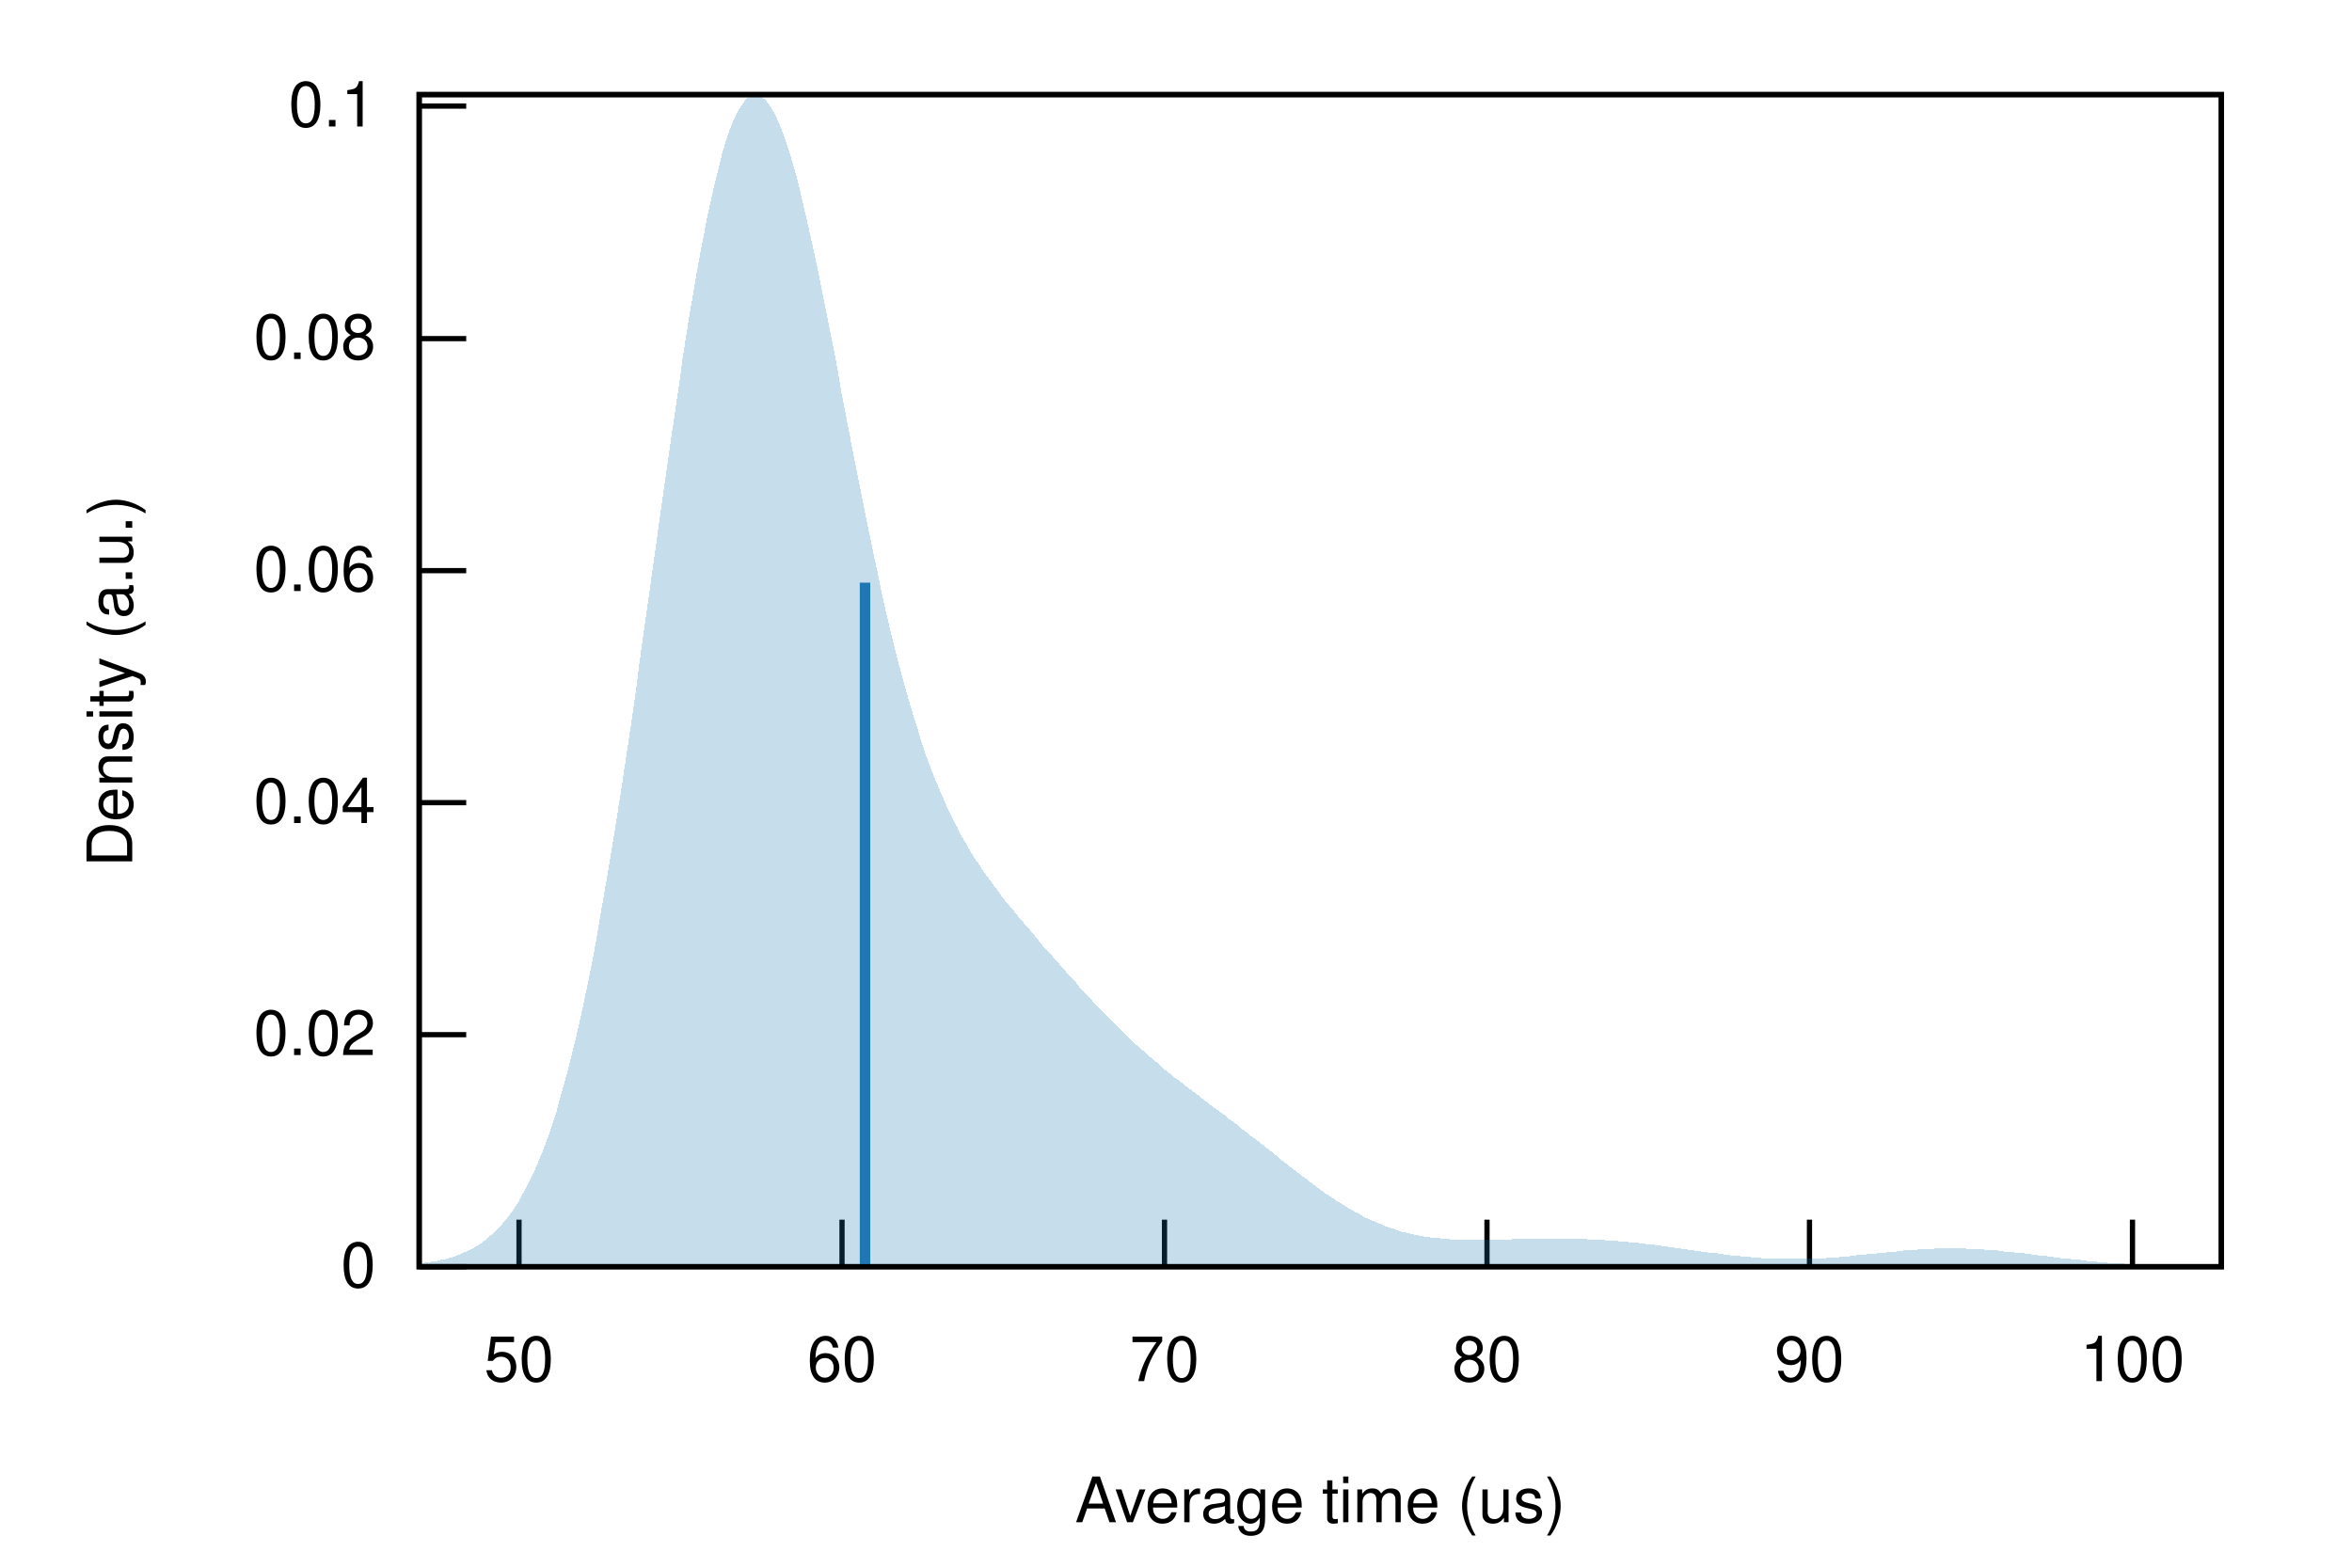
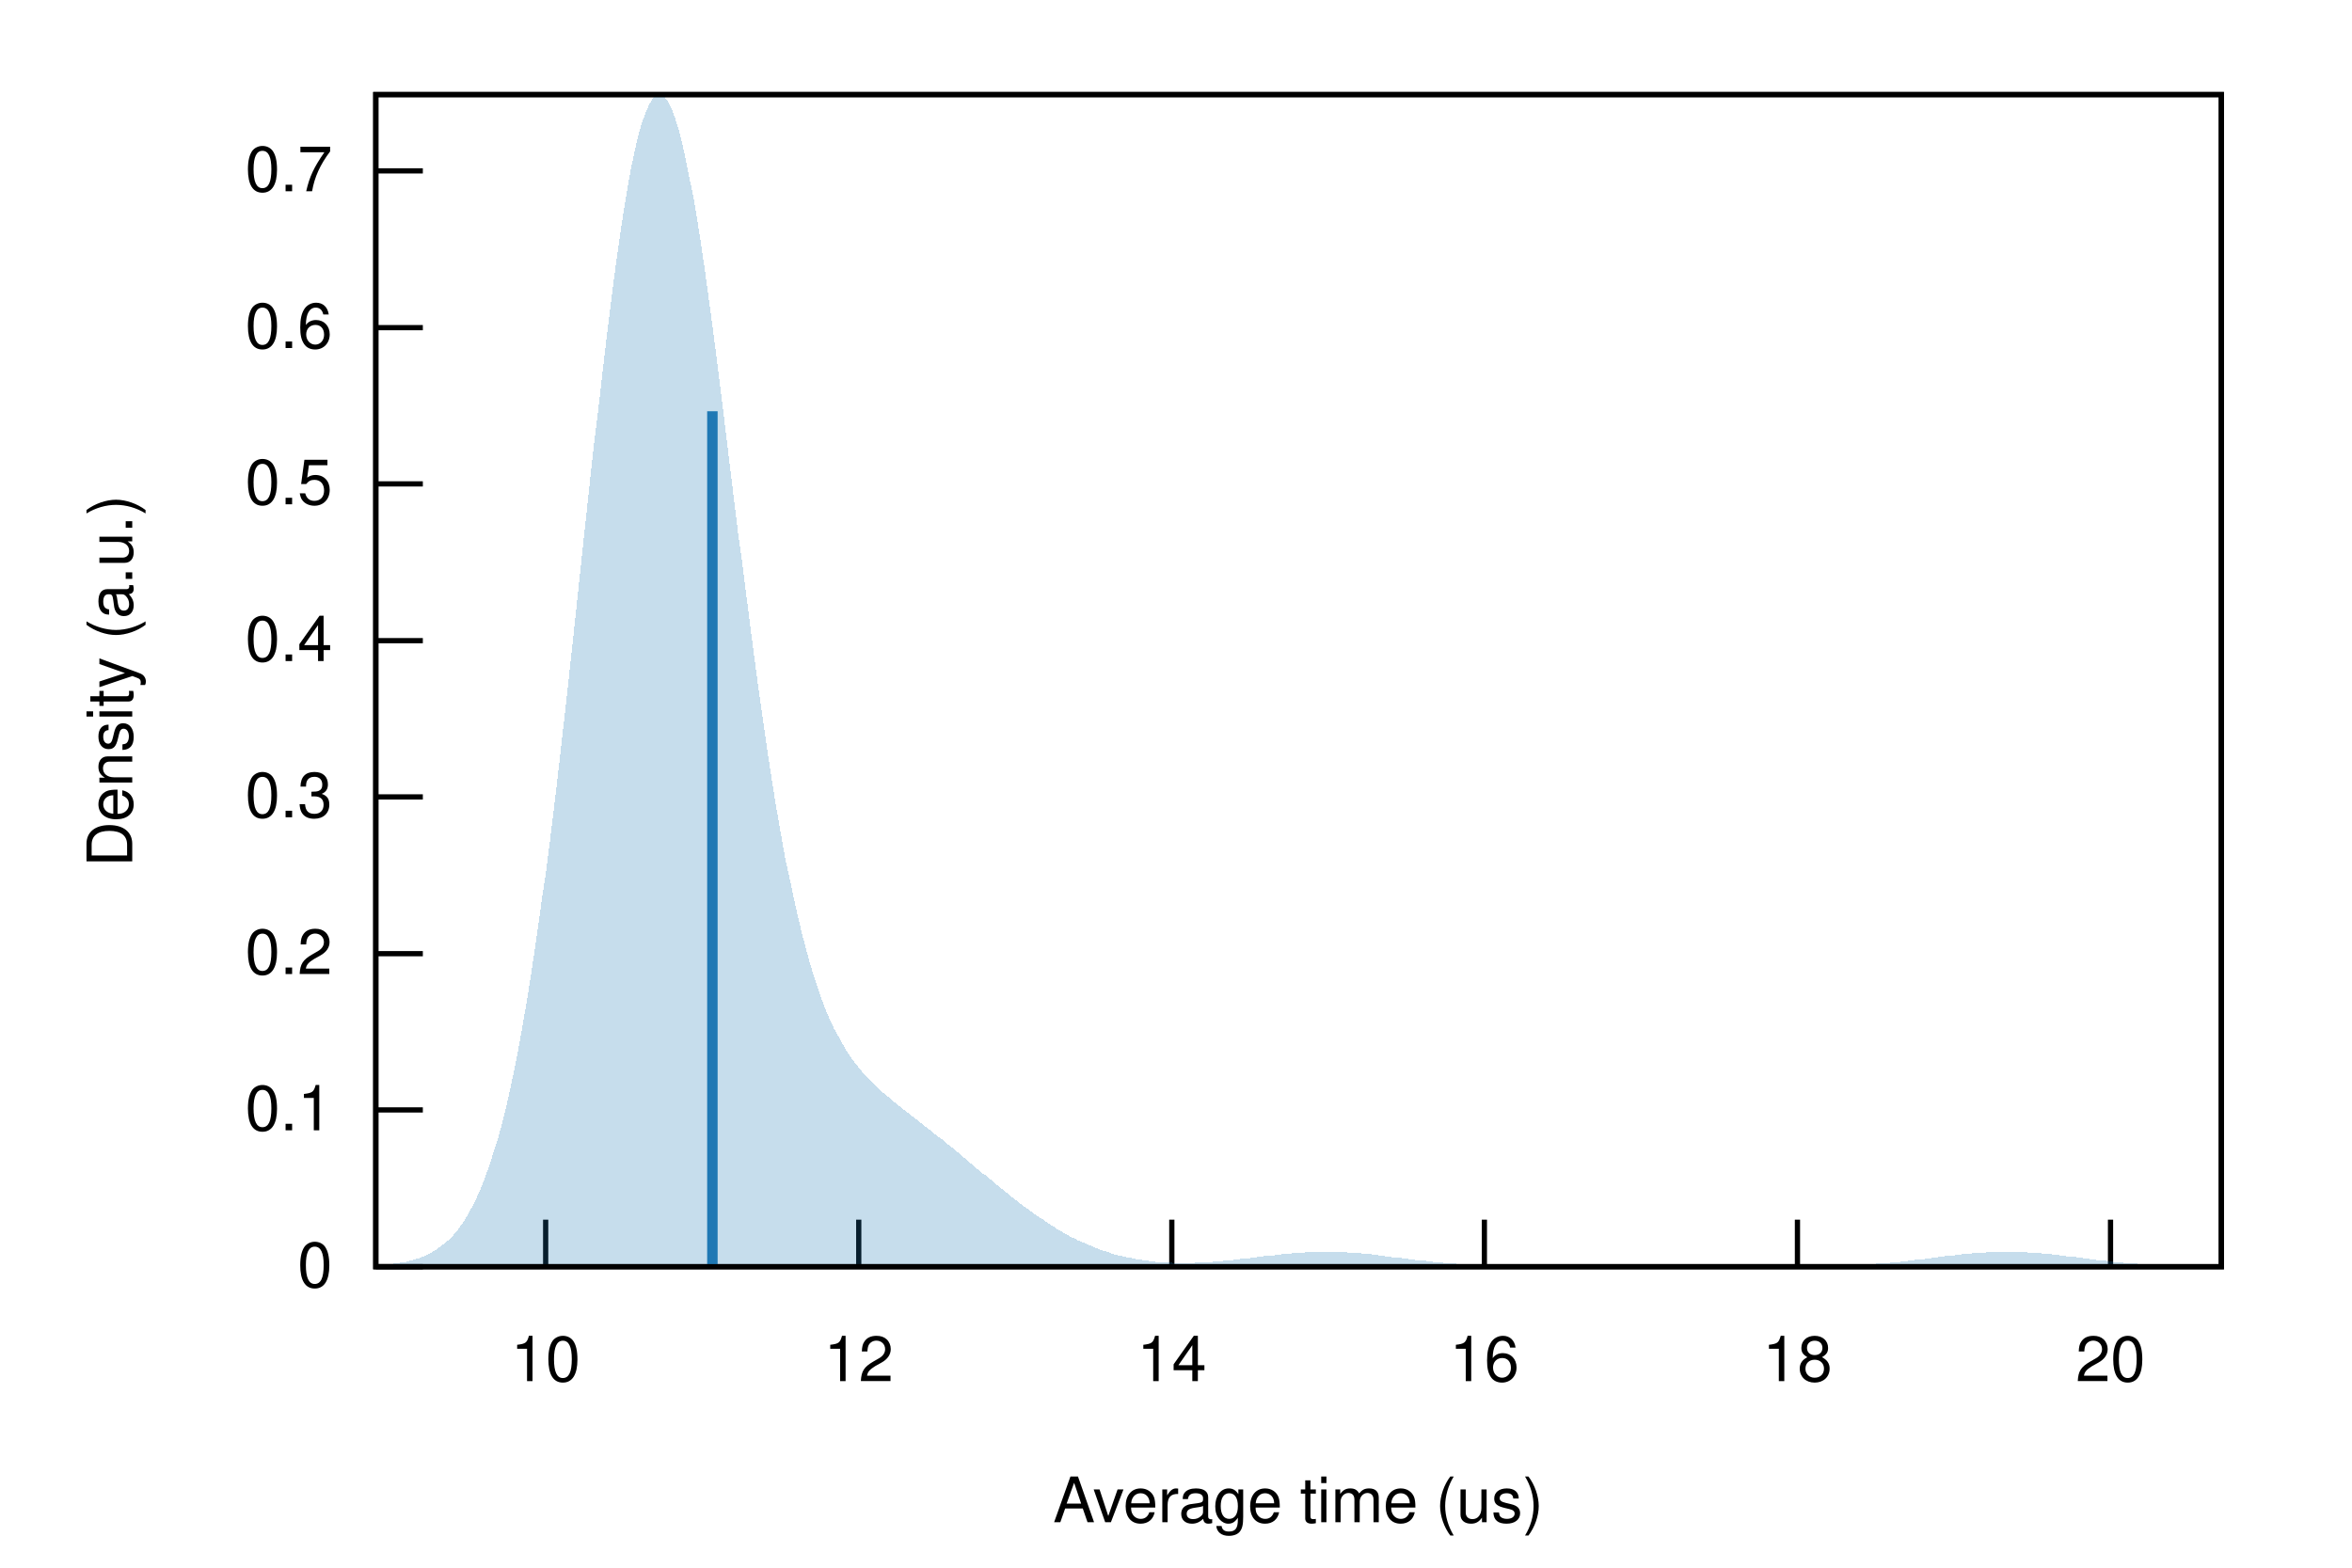
<svg xmlns="http://www.w3.org/2000/svg" xmlns:xlink="http://www.w3.org/1999/xlink" viewBox="0 0 450 300">
  <g id="gnuplot_canvas">
    <rect x="0" y="0" width="450" height="300" fill="none" />
    <defs>
      <circle id="gpDot" r="0.5" stroke-width="0.5" stroke="currentColor" />
      <path id="gpPt0" stroke-width="0.222" stroke="currentColor" d="M-1,0 h2 M0,-1 v2" />
      <path id="gpPt1" stroke-width="0.222" stroke="currentColor" d="M-1,-1 L1,1 M1,-1 L-1,1" />
      <path id="gpPt2" stroke-width="0.222" stroke="currentColor" d="M-1,0 L1,0 M0,-1 L0,1 M-1,-1 L1,1 M-1,1 L1,-1" />
      <rect id="gpPt3" stroke-width="0.222" stroke="currentColor" x="-1" y="-1" width="2" height="2" />
      <rect id="gpPt4" stroke-width="0.222" stroke="currentColor" fill="currentColor" x="-1" y="-1" width="2" height="2" />
      <circle id="gpPt5" stroke-width="0.222" stroke="currentColor" cx="0" cy="0" r="1" />
      <use xlink:href="#gpPt5" id="gpPt6" fill="currentColor" stroke="none" />
      <path id="gpPt7" stroke-width="0.222" stroke="currentColor" d="M0,-1.33 L-1.33,0.67 L1.33,0.67 z" />
      <use xlink:href="#gpPt7" id="gpPt8" fill="currentColor" stroke="none" />
      <use xlink:href="#gpPt7" id="gpPt9" stroke="currentColor" transform="rotate(180)" />
      <use xlink:href="#gpPt9" id="gpPt10" fill="currentColor" stroke="none" />
      <use xlink:href="#gpPt3" id="gpPt11" stroke="currentColor" transform="rotate(45)" />
      <use xlink:href="#gpPt11" id="gpPt12" fill="currentColor" stroke="none" />
      <path id="gpPt13" stroke-width="0.222" stroke="currentColor" d="M0,1.330 L1.265,0.411 L0.782,-1.067 L-0.782,-1.076 L-1.265,0.411 z" />
      <use xlink:href="#gpPt13" id="gpPt14" fill="currentColor" stroke="none" />
      <filter id="textbox" filterUnits="objectBoundingBox" x="0" y="0" height="1" width="1">
        <feFlood flood-color="white" flood-opacity="1" result="bgnd" />
        <feComposite in="SourceGraphic" in2="bgnd" operator="atop" />
      </filter>
      <filter id="greybox" filterUnits="objectBoundingBox" x="0" y="0" height="1" width="1">
        <feFlood flood-color="lightgrey" flood-opacity="1" result="grey" />
        <feComposite in="SourceGraphic" in2="grey" operator="atop" />
      </filter>
    </defs>
    <g fill="none" color="white" stroke="currentColor" stroke-width="1.00" stroke-linecap="butt" stroke-linejoin="miter">
</g>
    <g fill="none" color="black" stroke="currentColor" stroke-width="1.00" stroke-linecap="butt" stroke-linejoin="miter">
-       <path stroke="black" d="M80.2,242.4 L89.2,242.4  " />
-       <g transform="translate(71.9,246.3)" stroke="none" fill="black" font-family="Helvetica" font-size="12.00" text-anchor="end">
+       <path stroke="black" d="M71.9,242.4 L80.9,242.4  " />
+       <g transform="translate(63.6,246.3)" stroke="none" fill="black" font-family="Helvetica" font-size="12.00" text-anchor="end">
        <text>
          <tspan font-family="Helvetica"> 0</tspan>
        </text>
      </g>
    </g>
    <g fill="none" color="black" stroke="currentColor" stroke-width="1.00" stroke-linecap="butt" stroke-linejoin="miter">
-       <path stroke="black" d="M80.2,198.0 L89.2,198.0  " />
-       <g transform="translate(71.9,201.9)" stroke="none" fill="black" font-family="Helvetica" font-size="12.00" text-anchor="end">
-         <text>
-           <tspan font-family="Helvetica"> 0.02</tspan>
-         </text>
-       </g>
-     </g>
-     <g fill="none" color="black" stroke="currentColor" stroke-width="1.00" stroke-linecap="butt" stroke-linejoin="miter">
-       <path stroke="black" d="M80.2,153.6 L89.2,153.6  " />
-       <g transform="translate(71.9,157.5)" stroke="none" fill="black" font-family="Helvetica" font-size="12.00" text-anchor="end">
-         <text>
-           <tspan font-family="Helvetica"> 0.04</tspan>
-         </text>
-       </g>
-     </g>
-     <g fill="none" color="black" stroke="currentColor" stroke-width="1.00" stroke-linecap="butt" stroke-linejoin="miter">
-       <path stroke="black" d="M80.2,109.2 L89.2,109.2  " />
-       <g transform="translate(71.9,113.1)" stroke="none" fill="black" font-family="Helvetica" font-size="12.00" text-anchor="end">
-         <text>
-           <tspan font-family="Helvetica"> 0.06</tspan>
-         </text>
-       </g>
-     </g>
-     <g fill="none" color="black" stroke="currentColor" stroke-width="1.00" stroke-linecap="butt" stroke-linejoin="miter">
-       <path stroke="black" d="M80.2,64.8 L89.2,64.8  " />
-       <g transform="translate(71.9,68.7)" stroke="none" fill="black" font-family="Helvetica" font-size="12.00" text-anchor="end">
-         <text>
-           <tspan font-family="Helvetica"> 0.08</tspan>
-         </text>
-       </g>
-     </g>
-     <g fill="none" color="black" stroke="currentColor" stroke-width="1.00" stroke-linecap="butt" stroke-linejoin="miter">
-       <path stroke="black" d="M80.2,20.3 L89.2,20.3  " />
-       <g transform="translate(71.9,24.2)" stroke="none" fill="black" font-family="Helvetica" font-size="12.00" text-anchor="end">
+       <path stroke="black" d="M71.9,212.4 L80.9,212.4  " />
+       <g transform="translate(63.6,216.3)" stroke="none" fill="black" font-family="Helvetica" font-size="12.00" text-anchor="end">
        <text>
          <tspan font-family="Helvetica"> 0.1</tspan>
        </text>
      </g>
    </g>
    <g fill="none" color="black" stroke="currentColor" stroke-width="1.00" stroke-linecap="butt" stroke-linejoin="miter">
-       <path stroke="black" d="M99.3,242.4 L99.3,233.4  " />
-       <g transform="translate(99.3,264.3)" stroke="none" fill="black" font-family="Helvetica" font-size="12.00" text-anchor="middle">
+       <path stroke="black" d="M71.9,182.5 L80.9,182.5  " />
+       <g transform="translate(63.6,186.4)" stroke="none" fill="black" font-family="Helvetica" font-size="12.00" text-anchor="end">
        <text>
-           <tspan font-family="Helvetica"> 50</tspan>
+           <tspan font-family="Helvetica"> 0.2</tspan>
        </text>
      </g>
    </g>
    <g fill="none" color="black" stroke="currentColor" stroke-width="1.00" stroke-linecap="butt" stroke-linejoin="miter">
-       <path stroke="black" d="M161.1,242.4 L161.1,233.4  " />
-       <g transform="translate(161.1,264.3)" stroke="none" fill="black" font-family="Helvetica" font-size="12.00" text-anchor="middle">
+       <path stroke="black" d="M71.9,152.5 L80.9,152.5  " />
+       <g transform="translate(63.6,156.4)" stroke="none" fill="black" font-family="Helvetica" font-size="12.00" text-anchor="end">
        <text>
-           <tspan font-family="Helvetica"> 60</tspan>
+           <tspan font-family="Helvetica"> 0.3</tspan>
        </text>
      </g>
    </g>
    <g fill="none" color="black" stroke="currentColor" stroke-width="1.00" stroke-linecap="butt" stroke-linejoin="miter">
-       <path stroke="black" d="M222.8,242.4 L222.8,233.4  " />
-       <g transform="translate(222.8,264.3)" stroke="none" fill="black" font-family="Helvetica" font-size="12.00" text-anchor="middle">
+       <path stroke="black" d="M71.9,122.6 L80.9,122.6  " />
+       <g transform="translate(63.6,126.5)" stroke="none" fill="black" font-family="Helvetica" font-size="12.00" text-anchor="end">
        <text>
-           <tspan font-family="Helvetica"> 70</tspan>
+           <tspan font-family="Helvetica"> 0.4</tspan>
        </text>
      </g>
    </g>
    <g fill="none" color="black" stroke="currentColor" stroke-width="1.00" stroke-linecap="butt" stroke-linejoin="miter">
-       <path stroke="black" d="M284.5,242.4 L284.5,233.4  " />
-       <g transform="translate(284.5,264.3)" stroke="none" fill="black" font-family="Helvetica" font-size="12.00" text-anchor="middle">
+       <path stroke="black" d="M71.9,92.6 L80.9,92.6  " />
+       <g transform="translate(63.6,96.5)" stroke="none" fill="black" font-family="Helvetica" font-size="12.00" text-anchor="end">
        <text>
-           <tspan font-family="Helvetica"> 80</tspan>
+           <tspan font-family="Helvetica"> 0.5</tspan>
        </text>
      </g>
    </g>
    <g fill="none" color="black" stroke="currentColor" stroke-width="1.00" stroke-linecap="butt" stroke-linejoin="miter">
-       <path stroke="black" d="M346.2,242.4 L346.2,233.4  " />
-       <g transform="translate(346.2,264.3)" stroke="none" fill="black" font-family="Helvetica" font-size="12.00" text-anchor="middle">
+       <path stroke="black" d="M71.9,62.7 L80.9,62.7  " />
+       <g transform="translate(63.6,66.6)" stroke="none" fill="black" font-family="Helvetica" font-size="12.00" text-anchor="end">
        <text>
-           <tspan font-family="Helvetica"> 90</tspan>
+           <tspan font-family="Helvetica"> 0.6</tspan>
        </text>
      </g>
    </g>
    <g fill="none" color="black" stroke="currentColor" stroke-width="1.00" stroke-linecap="butt" stroke-linejoin="miter">
-       <path stroke="black" d="M408.0,242.4 L408.0,233.4  " />
-       <g transform="translate(408.0,264.3)" stroke="none" fill="black" font-family="Helvetica" font-size="12.00" text-anchor="middle">
+       <path stroke="black" d="M71.9,32.7 L80.9,32.7  " />
+       <g transform="translate(63.6,36.6)" stroke="none" fill="black" font-family="Helvetica" font-size="12.00" text-anchor="end">
        <text>
-           <tspan font-family="Helvetica"> 100</tspan>
+           <tspan font-family="Helvetica"> 0.7</tspan>
+         </text>
+       </g>
+     </g>
+     <g fill="none" color="black" stroke="currentColor" stroke-width="1.00" stroke-linecap="butt" stroke-linejoin="miter">
+       <path stroke="black" d="M104.4,242.4 L104.4,233.4  " />
+       <g transform="translate(104.4,264.3)" stroke="none" fill="black" font-family="Helvetica" font-size="12.00" text-anchor="middle">
+         <text>
+           <tspan font-family="Helvetica"> 10</tspan>
+         </text>
+       </g>
+     </g>
+     <g fill="none" color="black" stroke="currentColor" stroke-width="1.00" stroke-linecap="butt" stroke-linejoin="miter">
+       <path stroke="black" d="M164.3,242.4 L164.3,233.4  " />
+       <g transform="translate(164.3,264.3)" stroke="none" fill="black" font-family="Helvetica" font-size="12.00" text-anchor="middle">
+         <text>
+           <tspan font-family="Helvetica"> 12</tspan>
+         </text>
+       </g>
+     </g>
+     <g fill="none" color="black" stroke="currentColor" stroke-width="1.00" stroke-linecap="butt" stroke-linejoin="miter">
+       <path stroke="black" d="M224.2,242.4 L224.2,233.4  " />
+       <g transform="translate(224.2,264.3)" stroke="none" fill="black" font-family="Helvetica" font-size="12.00" text-anchor="middle">
+         <text>
+           <tspan font-family="Helvetica"> 14</tspan>
+         </text>
+       </g>
+     </g>
+     <g fill="none" color="black" stroke="currentColor" stroke-width="1.00" stroke-linecap="butt" stroke-linejoin="miter">
+       <path stroke="black" d="M284.0,242.4 L284.0,233.4  " />
+       <g transform="translate(284.0,264.3)" stroke="none" fill="black" font-family="Helvetica" font-size="12.00" text-anchor="middle">
+         <text>
+           <tspan font-family="Helvetica"> 16</tspan>
+         </text>
+       </g>
+     </g>
+     <g fill="none" color="black" stroke="currentColor" stroke-width="1.00" stroke-linecap="butt" stroke-linejoin="miter">
+       <path stroke="black" d="M343.9,242.4 L343.9,233.4  " />
+       <g transform="translate(343.9,264.3)" stroke="none" fill="black" font-family="Helvetica" font-size="12.00" text-anchor="middle">
+         <text>
+           <tspan font-family="Helvetica"> 18</tspan>
+         </text>
+       </g>
+     </g>
+     <g fill="none" color="black" stroke="currentColor" stroke-width="1.00" stroke-linecap="butt" stroke-linejoin="miter">
+       <path stroke="black" d="M403.8,242.4 L403.8,233.4  " />
+       <g transform="translate(403.8,264.3)" stroke="none" fill="black" font-family="Helvetica" font-size="12.00" text-anchor="middle">
+         <text>
+           <tspan font-family="Helvetica"> 20</tspan>
        </text>
      </g>
    </g>
    <g fill="none" color="black" stroke="currentColor" stroke-width="1.00" stroke-linecap="butt" stroke-linejoin="miter">
</g>
    <g fill="none" color="black" stroke="currentColor" stroke-width="1.00" stroke-linecap="butt" stroke-linejoin="miter">
-       <path stroke="black" d="M80.2,18.1 L80.2,242.4 L425.0,242.4 L425.0,18.1 L80.2,18.1 Z  " />
+       <path stroke="black" d="M71.9,18.1 L71.9,242.4 L425.0,242.4 L425.0,18.1 L71.9,18.1 Z  " />
    </g>
    <g fill="none" color="black" stroke="currentColor" stroke-width="1.00" stroke-linecap="butt" stroke-linejoin="miter">
      <g transform="translate(25.3,130.3) rotate(270)" stroke="none" fill="black" font-family="Helvetica" font-size="12.00" text-anchor="middle">
        <text>
          <tspan font-family="Helvetica">Density (a.u.)</tspan>
        </text>
      </g>
    </g>
    <g fill="none" color="black" stroke="currentColor" stroke-width="1.00" stroke-linecap="butt" stroke-linejoin="miter">
-       <g transform="translate(252.6,291.3)" stroke="none" fill="black" font-family="Helvetica" font-size="12.00" text-anchor="middle">
+       <g transform="translate(248.4,291.3)" stroke="none" fill="black" font-family="Helvetica" font-size="12.00" text-anchor="middle">
        <text>
          <tspan font-family="Helvetica">Average time (us)</tspan>
        </text>
      </g>
    </g>
    <g fill="none" color="black" stroke="currentColor" stroke-width="1.00" stroke-linecap="butt" stroke-linejoin="miter">
</g>
    <g id="gnuplot_plot_1">
      <g fill="none" color="black" stroke="currentColor" stroke-width="1.00" stroke-linecap="butt" stroke-linejoin="miter">
        <g stroke="none" shape-rendering="crispEdges">
-           <polygon fill="rgb( 31, 120, 180)" fill-opacity="0.25" points="80.2,241.8 80.9,241.7 81.6,241.6 82.3,241.5 83.0,241.4 83.7,241.3 84.3,241.1 85.0,241.0 85.7,240.8 86.4,240.6 87.1,240.4 87.8,240.1 88.5,239.8 89.2,239.5 89.9,239.2 90.6,238.8 91.3,238.4 91.9,238.0 92.6,237.5 93.3,236.9 94.0,236.3 94.7,235.7 95.4,235.0 96.1,234.2 96.8,233.4 97.5,232.5 98.2,231.5 98.9,230.5 99.5,229.4 100.2,228.1 100.9,226.8 101.6,225.4 102.3,223.9 103.0,222.3 103.7,220.6 104.4,218.8 105.1,216.9 105.8,214.8 106.5,212.6 107.1,210.3 107.8,207.9 108.5,205.3 109.2,202.6 109.9,199.8 110.6,196.8 111.3,193.7 112.0,190.4 112.7,187.0 113.4,183.5 114.1,179.8 114.7,176.1 115.4,172.1 116.1,168.1 116.8,163.9 117.5,159.7 118.2,155.3 118.9,150.8 119.6,146.2 120.3,141.5 121.0,136.8 121.7,131.9 122.3,127.1 123.0,122.1 123.7,117.2 124.4,112.2 125.1,107.2 125.8,102.2 126.5,97.2 127.2,92.3 127.9,87.4 128.6,82.6 129.3,77.8 130.0,73.1 130.6,68.6 131.3,64.1 132.0,59.8 132.7,55.7 133.4,51.6 134.1,47.8 134.8,44.2 135.5,40.7 136.2,37.5 136.9,34.5 137.6,31.7 138.2,29.2 138.9,26.9 139.6,24.9 140.3,23.1 141.0,21.6 141.7,20.4 142.4,19.4 143.1,18.7 143.8,18.3 144.5,18.1 145.2,18.2 145.8,18.6 146.5,19.2 147.2,20.1 147.9,21.2 148.6,22.6 149.3,24.2 150.0,26.0 150.7,28.1 151.4,30.3 152.1,32.7 152.8,35.3 153.4,38.0 154.1,40.9 154.8,44.0 155.5,47.1 156.2,50.4 156.9,53.7 157.6,57.2 158.3,60.7 159.0,64.2 159.7,67.8 160.4,71.5 161.0,75.1 161.7,78.7 162.4,82.4 163.1,86.0 163.8,89.6 164.5,93.1 165.2,96.6 165.9,100.1 166.6,103.4 167.3,106.8 168.0,110.0 168.6,113.1 169.3,116.2 170.0,119.2 170.7,122.1 171.4,124.9 172.1,127.6 172.8,130.2 173.5,132.7 174.2,135.1 174.9,137.4 175.6,139.6 176.2,141.7 176.9,143.8 177.6,145.7 178.3,147.6 179.0,149.3 179.7,151.0 180.4,152.6 181.1,154.2 181.8,155.7 182.5,157.1 183.2,158.4 183.8,159.7 184.5,160.9 185.2,162.1 185.9,163.3 186.6,164.4 187.3,165.4 188.0,166.5 188.7,167.5 189.4,168.4 190.1,169.4 190.8,170.3 191.4,171.2 192.1,172.1 192.8,172.9 193.5,173.8 194.2,174.6 194.9,175.5 195.6,176.3 196.3,177.1 197.0,177.9 197.7,178.7 198.4,179.6 199.0,180.4 199.7,181.2 200.4,182.0 201.1,182.7 201.8,183.5 202.5,184.3 203.2,185.1 203.9,185.9 204.6,186.7 205.3,187.4 206.0,188.2 206.6,189.0 207.3,189.7 208.0,190.5 208.7,191.2 209.4,192.0 210.1,192.7 210.8,193.4 211.5,194.2 212.2,194.9 212.9,195.6 213.6,196.3 214.3,196.9 214.9,197.6 215.6,198.3 216.3,198.9 217.0,199.6 217.7,200.2 218.4,200.8 219.1,201.4 219.8,202.1 220.5,202.6 221.2,203.2 221.9,203.8 222.5,204.4 223.2,205.0 223.9,205.5 224.6,206.1 225.3,206.6 226.0,207.1 226.7,207.7 227.4,208.2 228.1,208.7 228.8,209.3 229.5,209.8 230.1,210.3 230.8,210.8 231.5,211.4 232.2,211.9 232.9,212.4 233.6,212.9 234.3,213.4 235.0,214.0 235.7,214.5 236.4,215.0 237.1,215.6 237.7,216.1 238.4,216.6 239.1,217.2 239.8,217.7 240.5,218.2 241.2,218.8 241.9,219.3 242.6,219.9 243.3,220.4 244.0,221.0 244.7,221.5 245.3,222.1 246.0,222.6 246.7,223.2 247.4,223.7 248.1,224.2 248.8,224.8 249.5,225.3 250.2,225.8 250.9,226.4 251.6,226.9 252.3,227.4 252.9,227.9 253.6,228.4 254.3,228.8 255.0,229.3 255.7,229.8 256.4,230.2 257.1,230.6 257.8,231.1 258.5,231.5 259.2,231.9 259.9,232.2 260.5,232.6 261.2,233.0 261.9,233.3 262.6,233.6 263.3,233.9 264.0,234.2 264.7,234.5 265.4,234.8 266.1,235.0 266.8,235.2 267.5,235.5 268.1,235.7 268.8,235.8 269.5,236.0 270.2,236.2 270.9,236.3 271.6,236.5 272.3,236.6 273.0,236.7 273.7,236.8 274.4,236.9 275.1,236.9 275.7,237.0 276.4,237.1 277.1,237.1 277.8,237.2 278.5,237.2 279.2,237.2 279.9,237.2 280.6,237.2 281.3,237.3 282.0,237.3 282.7,237.3 283.3,237.3 284.0,237.2 284.7,237.2 285.4,237.2 286.1,237.2 286.8,237.2 287.5,237.2 288.2,237.2 288.9,237.2 289.6,237.1 290.3,237.1 290.9,237.1 291.6,237.1 292.3,237.1 293.0,237.1 293.7,237.1 294.4,237.0 295.1,237.0 295.8,237.0 296.5,237.0 297.2,237.0 297.9,237.0 298.6,237.0 299.2,237.0 299.9,237.0 300.6,237.1 301.3,237.1 302.0,237.1 302.7,237.1 303.4,237.1 304.1,237.2 304.8,237.2 305.5,237.2 306.2,237.3 306.8,237.3 307.5,237.4 308.2,237.4 308.9,237.5 309.6,237.5 310.3,237.6 311.0,237.6 311.7,237.7 312.4,237.8 313.1,237.8 313.8,237.9 314.4,238.0 315.1,238.1 315.8,238.1 316.5,238.2 317.2,238.3 317.9,238.4 318.6,238.5 319.3,238.6 320.0,238.7 320.7,238.8 321.4,238.9 322.0,239.0 322.7,239.1 323.4,239.2 324.1,239.3 324.8,239.4 325.5,239.5 326.2,239.6 326.9,239.7 327.6,239.8 328.3,239.8 329.0,239.9 329.6,240.0 330.3,240.1 331.0,240.2 331.7,240.3 332.4,240.3 333.1,240.4 333.8,240.5 334.5,240.5 335.2,240.6 335.9,240.7 336.6,240.7 337.2,240.8 337.9,240.8 338.6,240.8 339.3,240.9 340.0,240.9 340.7,240.9 341.4,240.9 342.1,240.9 342.8,240.9 343.5,240.9 344.2,240.9 344.8,240.9 345.5,240.9 346.2,240.9 346.9,240.9 347.6,240.8 348.3,240.8 349.0,240.8 349.7,240.7 350.4,240.7 351.1,240.6 351.8,240.6 352.4,240.5 353.1,240.4 353.8,240.4 354.5,240.3 355.2,240.2 355.9,240.2 356.6,240.1 357.3,240.0 358.0,240.0 358.7,239.9 359.4,239.8 360.0,239.7 360.7,239.7 361.4,239.6 362.1,239.5 362.8,239.5 363.5,239.4 364.2,239.3 364.9,239.3 365.6,239.2 366.3,239.2 367.0,239.1 367.6,239.1 368.3,239.0 369.0,239.0 369.7,239.0 370.4,238.9 371.1,238.9 371.8,238.9 372.5,238.9 373.2,238.9 373.9,238.9 374.6,238.9 375.2,238.9 375.9,238.9 376.6,239.0 377.3,239.0 378.0,239.0 378.7,239.1 379.4,239.1 380.1,239.2 380.8,239.2 381.5,239.3 382.2,239.3 382.9,239.4 383.5,239.5 384.2,239.5 384.9,239.6 385.6,239.7 386.3,239.8 387.0,239.8 387.7,239.9 388.4,240.0 389.1,240.1 389.8,240.2 390.5,240.3 391.1,240.3 391.8,240.4 392.5,240.5 393.2,240.6 393.9,240.7 394.6,240.8 395.3,240.8 396.0,240.9 396.7,241.0 397.4,241.1 398.1,241.1 398.7,241.2 399.4,241.3 400.1,241.4 400.8,241.4 401.5,241.5 402.2,241.5 402.9,241.6 403.6,241.7 404.3,241.7 405.0,241.8 405.7,241.8 406.3,241.8 407.0,241.9 407.7,241.9 408.4,242.0 409.1,242.0 409.8,242.0 410.5,242.1 411.2,242.1 411.9,242.1 412.6,242.1 413.3,242.2 413.9,242.2 414.6,242.2 415.3,242.2 416.0,242.2 416.7,242.3 417.4,242.3 418.1,242.3 418.8,242.3 419.5,242.3 420.2,242.3 420.9,242.3 421.5,242.3 422.2,242.3 422.9,242.3 423.6,242.4 424.3,242.4 425.0,242.4 425.0,242.4 424.3,242.4 423.6,242.4 422.9,242.4 422.2,242.4 421.5,242.4 420.9,242.4 420.2,242.4 419.5,242.4 418.8,242.4 418.1,242.4 417.4,242.4 416.7,242.4 416.0,242.4 415.3,242.4 414.6,242.4 413.9,242.4 413.3,242.4 412.6,242.4 411.9,242.4 411.2,242.4 410.5,242.4 409.8,242.4 409.1,242.4 408.4,242.4 407.7,242.4 407.0,242.4 406.3,242.4 405.7,242.4 405.0,242.4 404.3,242.4 403.6,242.4 402.9,242.4 402.2,242.4 401.5,242.4 400.8,242.4 400.1,242.4 399.4,242.4 398.7,242.4 398.1,242.4 397.4,242.4 396.7,242.4 396.0,242.4 395.3,242.4 394.6,242.4 393.9,242.4 393.2,242.4 392.5,242.4 391.8,242.4 391.1,242.4 390.5,242.4 389.8,242.4 389.1,242.4 388.4,242.4 387.7,242.4 387.0,242.4 386.3,242.4 385.6,242.4 384.9,242.4 384.2,242.4 383.5,242.4 382.9,242.4 382.2,242.4 381.5,242.4 380.8,242.4 380.1,242.4 379.4,242.4 378.7,242.4 378.0,242.4 377.3,242.4 376.6,242.4 375.9,242.4 375.2,242.4 374.6,242.4 373.9,242.4 373.2,242.4 372.5,242.4 371.8,242.4 371.1,242.4 370.4,242.4 369.7,242.4 369.0,242.4 368.3,242.4 367.6,242.4 367.0,242.4 366.3,242.4 365.6,242.4 364.9,242.4 364.2,242.4 363.5,242.4 362.8,242.4 362.1,242.4 361.4,242.4 360.7,242.4 360.0,242.4 359.4,242.4 358.7,242.4 358.0,242.4 357.3,242.4 356.6,242.4 355.9,242.4 355.2,242.4 354.5,242.4 353.8,242.4 353.1,242.4 352.4,242.4 351.8,242.4 351.1,242.4 350.4,242.4 349.7,242.4 349.0,242.4 348.3,242.4 347.6,242.4 346.9,242.4 346.2,242.4 345.5,242.4 344.8,242.4 344.2,242.4 343.5,242.4 342.8,242.4 342.1,242.4 341.4,242.4 340.7,242.4 340.0,242.4 339.3,242.4 338.6,242.4 337.9,242.4 337.2,242.4 336.6,242.4 335.9,242.4 335.2,242.4 334.5,242.4 333.8,242.4 333.1,242.4 332.4,242.4 331.7,242.4 331.0,242.4 330.3,242.4 329.6,242.4 329.0,242.4 328.3,242.4 327.6,242.4 326.9,242.4 326.2,242.4 325.5,242.4 324.8,242.4 324.1,242.4 323.4,242.4 322.7,242.4 322.0,242.4 321.4,242.4 320.7,242.4 320.0,242.4 319.3,242.4 318.6,242.4 317.9,242.4 317.2,242.4 316.5,242.4 315.8,242.4 315.1,242.4 314.4,242.4 313.8,242.4 313.1,242.4 312.4,242.4 311.7,242.4 311.0,242.4 310.3,242.4 309.6,242.4 308.9,242.4 308.2,242.4 307.5,242.4 306.8,242.4 306.2,242.4 305.5,242.4 304.8,242.4 304.1,242.4 303.4,242.4 302.7,242.4 302.0,242.4 301.3,242.4 300.6,242.4 299.9,242.4 299.2,242.4 298.6,242.4 297.9,242.4 297.2,242.4 296.5,242.4 295.8,242.4 295.1,242.4 294.4,242.4 293.7,242.4 293.0,242.4 292.3,242.4 291.6,242.4 290.9,242.4 290.3,242.4 289.6,242.4 288.9,242.4 288.2,242.4 287.5,242.4 286.8,242.4 286.1,242.4 285.4,242.4 284.7,242.4 284.0,242.4 283.3,242.4 282.7,242.4 282.0,242.4 281.3,242.4 280.6,242.4 279.9,242.4 279.2,242.4 278.5,242.4 277.8,242.4 277.1,242.4 276.4,242.4 275.7,242.4 275.1,242.4 274.4,242.4 273.7,242.4 273.0,242.4 272.3,242.4 271.6,242.4 270.9,242.4 270.2,242.4 269.5,242.4 268.8,242.4 268.1,242.4 267.5,242.4 266.8,242.4 266.1,242.4 265.4,242.4 264.7,242.4 264.0,242.4 263.3,242.4 262.6,242.4 261.9,242.4 261.2,242.4 260.5,242.4 259.9,242.4 259.2,242.4 258.5,242.4 257.8,242.4 257.1,242.4 256.4,242.4 255.7,242.4 255.0,242.4 254.3,242.4 253.6,242.4 252.9,242.4 252.3,242.4 251.6,242.4 250.9,242.4 250.2,242.4 249.5,242.4 248.8,242.4 248.1,242.4 247.4,242.4 246.7,242.4 246.0,242.4 245.3,242.4 244.7,242.4 244.0,242.4 243.3,242.4 242.6,242.4 241.9,242.4 241.2,242.4 240.5,242.4 239.8,242.4 239.1,242.4 238.4,242.4 237.7,242.4 237.1,242.4 236.4,242.4 235.7,242.4 235.0,242.4 234.3,242.4 233.6,242.4 232.9,242.4 232.2,242.4 231.5,242.4 230.8,242.4 230.1,242.4 229.5,242.4 228.8,242.4 228.1,242.4 227.4,242.4 226.7,242.4 226.0,242.4 225.3,242.4 224.6,242.4 223.9,242.4 223.2,242.4 222.5,242.4 221.9,242.4 221.2,242.4 220.5,242.4 219.8,242.4 219.1,242.4 218.4,242.4 217.7,242.4 217.0,242.4 216.3,242.4 215.6,242.4 214.9,242.4 214.3,242.4 213.6,242.4 212.9,242.4 212.2,242.4 211.5,242.4 210.8,242.4 210.1,242.4 209.4,242.4 208.7,242.4 208.0,242.4 207.3,242.4 206.6,242.4 206.0,242.4 205.3,242.4 204.6,242.4 203.9,242.4 203.2,242.4 202.5,242.4 201.8,242.4 201.1,242.4 200.4,242.4 199.7,242.4 199.0,242.4 198.4,242.4 197.7,242.4 197.0,242.4 196.3,242.4 195.6,242.4 194.9,242.4 194.2,242.4 193.5,242.4 192.8,242.4 192.1,242.4 191.4,242.4 190.8,242.4 190.1,242.4 189.4,242.4 188.7,242.4 188.0,242.4 187.3,242.4 186.6,242.4 185.9,242.4 185.2,242.4 184.5,242.4 183.8,242.4 183.2,242.4 182.5,242.4 181.8,242.4 181.1,242.4 180.4,242.4 179.7,242.4 179.0,242.4 178.3,242.4 177.6,242.4 176.9,242.4 176.2,242.4 175.6,242.4 174.9,242.4 174.2,242.4 173.5,242.4 172.8,242.4 172.1,242.4 171.4,242.4 170.7,242.4 170.0,242.4 169.3,242.4 168.6,242.4 168.0,242.4 167.3,242.4 166.6,242.4 165.9,242.4 165.2,242.4 164.5,242.4 163.8,242.4 163.1,242.4 162.4,242.4 161.7,242.4 161.0,242.4 160.4,242.4 159.7,242.4 159.0,242.4 158.3,242.4 157.6,242.4 156.9,242.4 156.2,242.4 155.5,242.4 154.8,242.4 154.1,242.4 153.4,242.4 152.8,242.4 152.1,242.4 151.4,242.4 150.7,242.4 150.0,242.4 149.3,242.4 148.6,242.4 147.9,242.4 147.2,242.4 146.5,242.4 145.8,242.4 145.2,242.4 144.5,242.4 143.8,242.4 143.1,242.4 142.4,242.4 141.7,242.4 141.0,242.4 140.3,242.4 139.6,242.4 138.9,242.4 138.2,242.4 137.6,242.4 136.9,242.4 136.2,242.4 135.5,242.4 134.8,242.4 134.1,242.4 133.4,242.4 132.7,242.4 132.0,242.4 131.3,242.4 130.6,242.4 130.0,242.4 129.3,242.4 128.6,242.4 127.9,242.4 127.2,242.4 126.5,242.4 125.8,242.4 125.1,242.4 124.4,242.4 123.7,242.4 123.0,242.4 122.3,242.4 121.7,242.4 121.0,242.4 120.3,242.4 119.6,242.4 118.9,242.4 118.2,242.4 117.5,242.4 116.8,242.4 116.1,242.4 115.4,242.4 114.7,242.4 114.1,242.4 113.4,242.4 112.7,242.4 112.0,242.4 111.3,242.4 110.6,242.4 109.9,242.4 109.2,242.4 108.5,242.4 107.8,242.4 107.1,242.4 106.5,242.4 105.8,242.4 105.1,242.4 104.4,242.4 103.7,242.4 103.0,242.4 102.3,242.4 101.6,242.4 100.9,242.4 100.2,242.4 99.5,242.4 98.9,242.4 98.2,242.4 97.5,242.4 96.8,242.4 96.1,242.4 95.4,242.4 94.7,242.4 94.0,242.4 93.3,242.4 92.6,242.4 91.9,242.4 91.3,242.4 90.6,242.4 89.9,242.4 89.2,242.4 88.5,242.4 87.8,242.4 87.1,242.4 86.4,242.4 85.7,242.4 85.0,242.4 84.3,242.4 83.7,242.4 83.0,242.4 82.3,242.4 81.6,242.4 80.9,242.4 80.2,242.4 " />
+           <polygon fill="rgb( 31, 120, 180)" fill-opacity="0.25" points="71.9,242.2 72.6,242.1 73.3,242.1 74.0,242.0 74.7,241.9 75.4,241.8 76.1,241.7 76.9,241.6 77.6,241.5 78.3,241.3 79.0,241.1 79.7,240.9 80.4,240.7 81.1,240.4 81.8,240.1 82.5,239.7 83.2,239.3 83.9,238.8 84.6,238.3 85.3,237.7 86.1,237.1 86.8,236.3 87.5,235.5 88.2,234.5 88.9,233.5 89.6,232.3 90.3,231.0 91.0,229.6 91.7,228.1 92.4,226.4 93.1,224.5 93.8,222.5 94.5,220.2 95.3,217.8 96.0,215.2 96.7,212.4 97.4,209.4 98.1,206.1 98.8,202.7 99.5,199.0 100.2,195.0 100.9,190.9 101.6,186.5 102.3,181.8 103.0,177.0 103.7,171.9 104.5,166.6 105.2,161.1 105.9,155.4 106.6,149.5 107.3,143.4 108.0,137.2 108.7,130.9 109.4,124.5 110.1,118.0 110.8,111.4 111.5,104.8 112.2,98.3 112.9,91.8 113.6,85.3 114.4,79.0 115.1,72.8 115.8,66.8 116.5,61.0 117.2,55.4 117.9,50.1 118.6,45.2 119.3,40.5 120.0,36.3 120.7,32.4 121.4,29.0 122.1,26.0 122.8,23.5 123.6,21.4 124.3,19.8 125.0,18.7 125.7,18.2 126.4,18.1 127.1,18.5 127.8,19.4 128.5,20.8 129.2,22.7 129.9,25.0 130.6,27.8 131.3,31.0 132.0,34.5 132.8,38.4 133.5,42.7 134.2,47.2 134.9,52.0 135.6,57.1 136.3,62.3 137.0,67.7 137.7,73.3 138.4,78.9 139.1,84.7 139.8,90.4 140.5,96.2 141.2,101.9 142.0,107.6 142.7,113.2 143.4,118.7 144.1,124.1 144.8,129.4 145.5,134.5 146.2,139.4 146.9,144.2 147.6,148.8 148.3,153.2 149.0,157.3 149.7,161.3 150.4,165.1 151.2,168.6 151.9,172.0 152.6,175.1 153.3,178.1 154.0,180.8 154.7,183.4 155.4,185.8 156.1,188.0 156.8,190.1 157.5,192.0 158.2,193.8 158.9,195.4 159.6,196.9 160.4,198.3 161.1,199.6 161.8,200.8 162.5,201.9 163.2,202.9 163.9,203.8 164.6,204.7 165.3,205.5 166.0,206.3 166.7,207.0 167.4,207.7 168.1,208.4 168.8,209.0 169.6,209.6 170.3,210.2 171.0,210.8 171.7,211.4 172.4,211.9 173.1,212.5 173.8,213.0 174.5,213.6 175.2,214.1 175.9,214.7 176.6,215.2 177.3,215.8 178.0,216.3 178.7,216.9 179.5,217.5 180.2,218.0 180.9,218.6 181.6,219.2 182.3,219.7 183.0,220.3 183.7,220.9 184.4,221.5 185.1,222.1 185.8,222.7 186.5,223.3 187.2,223.9 187.9,224.5 188.7,225.0 189.4,225.6 190.1,226.2 190.8,226.8 191.5,227.4 192.2,227.9 192.9,228.5 193.6,229.1 194.3,229.6 195.0,230.2 195.7,230.7 196.4,231.2 197.1,231.7 197.9,232.3 198.6,232.8 199.3,233.2 200.0,233.7 200.7,234.2 201.4,234.6 202.1,235.1 202.8,235.5 203.5,235.9 204.2,236.3 204.9,236.7 205.6,237.0 206.3,237.4 207.1,237.7 207.8,238.0 208.5,238.3 209.2,238.6 209.9,238.9 210.6,239.2 211.3,239.4 212.0,239.6 212.7,239.9 213.4,240.1 214.1,240.3 214.8,240.4 215.5,240.6 216.3,240.7 217.0,240.9 217.7,241.0 218.4,241.1 219.1,241.2 219.8,241.3 220.5,241.4 221.2,241.5 221.9,241.5 222.6,241.6 223.3,241.6 224.0,241.6 224.7,241.7 225.5,241.7 226.2,241.7 226.9,241.7 227.6,241.7 228.3,241.7 229.0,241.6 229.7,241.6 230.4,241.6 231.1,241.5 231.8,241.5 232.5,241.4 233.2,241.4 233.9,241.3 234.7,241.2 235.4,241.2 236.1,241.1 236.8,241.0 237.5,240.9 238.2,240.9 238.9,240.8 239.6,240.7 240.3,240.6 241.0,240.5 241.7,240.4 242.4,240.3 243.1,240.3 243.9,240.2 244.6,240.1 245.3,240.0 246.0,239.9 246.7,239.9 247.4,239.8 248.1,239.8 248.8,239.7 249.5,239.7 250.2,239.6 250.9,239.6 251.6,239.6 252.3,239.5 253.0,239.5 253.8,239.5 254.5,239.5 255.2,239.5 255.9,239.6 256.6,239.6 257.3,239.6 258.0,239.7 258.7,239.7 259.4,239.8 260.1,239.8 260.8,239.9 261.5,240.0 262.2,240.0 263.0,240.1 263.7,240.2 264.4,240.3 265.1,240.4 265.8,240.5 266.5,240.6 267.2,240.6 267.9,240.7 268.6,240.8 269.3,240.9 270.0,241.0 270.7,241.1 271.4,241.2 272.2,241.2 272.9,241.3 273.6,241.4 274.3,241.5 275.0,241.5 275.7,241.6 276.4,241.7 277.1,241.7 277.8,241.8 278.5,241.8 279.2,241.9 279.9,241.9 280.6,242.0 281.4,242.0 282.1,242.1 282.8,242.1 283.5,242.1 284.2,242.2 284.9,242.2 285.6,242.2 286.3,242.2 287.0,242.3 287.7,242.3 288.4,242.3 289.1,242.3 289.8,242.3 290.6,242.3 291.3,242.3 292.0,242.3 292.7,242.4 293.4,242.4 294.1,242.4 294.8,242.4 295.5,242.4 296.2,242.4 296.9,242.4 297.6,242.4 298.3,242.4 299.0,242.4 299.8,242.4 300.5,242.4 301.2,242.4 301.9,242.4 302.6,242.4 303.3,242.4 304.0,242.4 304.7,242.4 305.4,242.4 306.1,242.4 306.8,242.4 307.5,242.4 308.2,242.4 309.0,242.4 309.7,242.4 310.4,242.4 311.1,242.4 311.8,242.4 312.5,242.4 313.2,242.4 313.9,242.4 314.6,242.4 315.3,242.4 316.0,242.4 316.7,242.4 317.4,242.4 318.2,242.4 318.9,242.4 319.6,242.4 320.3,242.4 321.0,242.4 321.7,242.4 322.4,242.4 323.1,242.4 323.8,242.4 324.5,242.4 325.2,242.4 325.9,242.4 326.6,242.4 327.3,242.4 328.1,242.4 328.8,242.4 329.5,242.4 330.2,242.4 330.9,242.4 331.6,242.4 332.3,242.4 333.0,242.4 333.7,242.4 334.4,242.4 335.1,242.4 335.8,242.4 336.5,242.4 337.3,242.4 338.0,242.4 338.7,242.4 339.4,242.4 340.1,242.4 340.8,242.4 341.5,242.4 342.2,242.4 342.9,242.4 343.6,242.4 344.3,242.4 345.0,242.3 345.7,242.3 346.5,242.3 347.2,242.3 347.9,242.3 348.6,242.3 349.3,242.3 350.0,242.3 350.7,242.2 351.4,242.2 352.1,242.2 352.8,242.2 353.5,242.2 354.2,242.1 354.9,242.1 355.7,242.1 356.4,242.0 357.1,242.0 357.8,241.9 358.5,241.9 359.2,241.8 359.9,241.8 360.6,241.7 361.3,241.7 362.0,241.6 362.7,241.5 363.4,241.5 364.1,241.4 364.9,241.3 365.6,241.2 366.3,241.1 367.0,241.1 367.7,241.0 368.4,240.9 369.1,240.8 369.8,240.7 370.5,240.6 371.2,240.5 371.9,240.4 372.6,240.3 373.3,240.3 374.1,240.2 374.8,240.1 375.5,240.0 376.2,239.9 376.9,239.9 377.6,239.8 378.3,239.8 379.0,239.7 379.7,239.7 380.4,239.6 381.1,239.6 381.8,239.6 382.5,239.5 383.3,239.5 384.0,239.5 384.7,239.5 385.4,239.5 386.1,239.6 386.8,239.6 387.5,239.6 388.2,239.7 388.9,239.7 389.6,239.8 390.3,239.8 391.0,239.9 391.7,240.0 392.4,240.0 393.2,240.1 393.9,240.2 394.6,240.3 395.3,240.4 396.0,240.5 396.7,240.5 397.4,240.6 398.1,240.7 398.8,240.8 399.5,240.9 400.2,241.0 400.9,241.1 401.6,241.2 402.4,241.2 403.1,241.3 403.8,241.4 404.5,241.5 405.2,241.5 405.9,241.6 406.6,241.7 407.3,241.7 408.0,241.8 408.7,241.8 409.4,241.9 410.1,241.9 410.8,242.0 411.6,242.0 412.3,242.1 413.0,242.1 413.7,242.1 414.4,242.2 415.1,242.2 415.8,242.2 416.5,242.2 417.2,242.3 417.9,242.3 418.6,242.3 419.3,242.3 420.0,242.3 420.8,242.3 421.5,242.3 422.2,242.3 422.9,242.3 423.6,242.4 424.3,242.4 425.0,242.4 425.0,242.4 424.3,242.4 423.6,242.4 422.9,242.4 422.2,242.4 421.5,242.4 420.8,242.4 420.0,242.4 419.3,242.4 418.6,242.4 417.9,242.4 417.2,242.4 416.5,242.4 415.8,242.4 415.1,242.4 414.4,242.4 413.7,242.4 413.0,242.4 412.3,242.4 411.6,242.4 410.8,242.4 410.1,242.4 409.4,242.4 408.7,242.4 408.0,242.4 407.3,242.4 406.6,242.4 405.9,242.4 405.2,242.4 404.5,242.4 403.8,242.4 403.1,242.4 402.4,242.4 401.6,242.4 400.9,242.4 400.2,242.4 399.5,242.4 398.8,242.4 398.1,242.4 397.4,242.4 396.7,242.4 396.0,242.4 395.3,242.4 394.6,242.4 393.9,242.4 393.2,242.4 392.4,242.4 391.7,242.4 391.0,242.4 390.3,242.4 389.6,242.4 388.9,242.4 388.2,242.4 387.5,242.4 386.8,242.4 386.1,242.4 385.4,242.4 384.7,242.4 384.0,242.4 383.3,242.4 382.5,242.4 381.8,242.4 381.1,242.4 380.4,242.4 379.7,242.4 379.0,242.4 378.3,242.4 377.6,242.4 376.9,242.4 376.2,242.4 375.5,242.4 374.8,242.4 374.1,242.4 373.3,242.4 372.6,242.4 371.9,242.4 371.2,242.4 370.5,242.4 369.8,242.4 369.1,242.4 368.4,242.4 367.7,242.4 367.0,242.4 366.3,242.4 365.6,242.4 364.9,242.4 364.1,242.4 363.4,242.4 362.7,242.4 362.0,242.4 361.3,242.4 360.6,242.4 359.9,242.4 359.2,242.4 358.5,242.4 357.8,242.4 357.1,242.4 356.4,242.4 355.7,242.4 354.9,242.4 354.2,242.4 353.5,242.4 352.8,242.4 352.1,242.4 351.4,242.4 350.7,242.4 350.0,242.4 349.3,242.4 348.6,242.4 347.9,242.4 347.2,242.4 346.5,242.4 345.7,242.4 345.0,242.4 344.3,242.4 343.6,242.4 342.9,242.4 342.2,242.4 341.5,242.4 340.8,242.4 340.1,242.4 339.4,242.4 338.7,242.4 338.0,242.4 337.3,242.4 336.5,242.4 335.8,242.4 335.1,242.4 334.4,242.4 333.7,242.4 333.0,242.4 332.3,242.4 331.6,242.4 330.9,242.4 330.2,242.4 329.5,242.4 328.8,242.4 328.1,242.4 327.3,242.4 326.6,242.4 325.9,242.4 325.2,242.4 324.5,242.4 323.8,242.4 323.1,242.4 322.4,242.4 321.7,242.4 321.0,242.4 320.3,242.4 319.6,242.4 318.9,242.4 318.2,242.4 317.4,242.4 316.7,242.4 316.0,242.4 315.3,242.4 314.6,242.4 313.9,242.4 313.2,242.4 312.5,242.4 311.8,242.4 311.1,242.4 310.4,242.4 309.7,242.4 309.0,242.4 308.2,242.4 307.5,242.4 306.8,242.4 306.1,242.4 305.4,242.4 304.7,242.4 304.0,242.4 303.3,242.4 302.6,242.4 301.9,242.4 301.2,242.4 300.5,242.4 299.8,242.4 299.0,242.4 298.3,242.4 297.6,242.4 296.9,242.4 296.2,242.4 295.5,242.4 294.8,242.4 294.1,242.4 293.4,242.4 292.7,242.4 292.0,242.4 291.3,242.4 290.6,242.4 289.8,242.4 289.1,242.4 288.4,242.4 287.7,242.4 287.0,242.4 286.3,242.4 285.6,242.4 284.9,242.4 284.2,242.4 283.5,242.4 282.8,242.4 282.1,242.4 281.4,242.4 280.6,242.4 279.9,242.4 279.2,242.4 278.5,242.4 277.8,242.4 277.1,242.4 276.4,242.4 275.7,242.4 275.0,242.4 274.3,242.4 273.6,242.4 272.9,242.4 272.2,242.4 271.4,242.4 270.7,242.4 270.0,242.4 269.3,242.4 268.6,242.4 267.9,242.4 267.2,242.4 266.5,242.4 265.8,242.4 265.1,242.4 264.4,242.4 263.7,242.4 263.0,242.4 262.2,242.4 261.5,242.4 260.8,242.4 260.1,242.4 259.4,242.4 258.7,242.4 258.0,242.4 257.3,242.4 256.6,242.4 255.9,242.4 255.2,242.4 254.5,242.4 253.8,242.4 253.0,242.4 252.3,242.4 251.6,242.4 250.9,242.4 250.2,242.4 249.5,242.4 248.8,242.4 248.1,242.4 247.4,242.4 246.7,242.4 246.0,242.4 245.3,242.4 244.6,242.4 243.9,242.4 243.1,242.4 242.4,242.4 241.7,242.4 241.0,242.4 240.3,242.4 239.6,242.4 238.9,242.4 238.2,242.4 237.5,242.4 236.8,242.4 236.1,242.4 235.4,242.4 234.7,242.4 233.9,242.4 233.2,242.4 232.5,242.4 231.8,242.4 231.1,242.4 230.4,242.4 229.7,242.4 229.0,242.4 228.3,242.4 227.6,242.4 226.9,242.4 226.2,242.4 225.5,242.4 224.7,242.4 224.0,242.4 223.3,242.4 222.6,242.4 221.9,242.4 221.2,242.4 220.5,242.4 219.8,242.4 219.1,242.4 218.4,242.4 217.7,242.4 217.0,242.4 216.3,242.4 215.5,242.4 214.8,242.4 214.1,242.4 213.4,242.4 212.7,242.4 212.0,242.4 211.3,242.4 210.6,242.4 209.9,242.4 209.2,242.4 208.5,242.4 207.8,242.4 207.1,242.4 206.3,242.4 205.6,242.4 204.9,242.4 204.2,242.4 203.5,242.4 202.8,242.4 202.1,242.4 201.4,242.4 200.7,242.4 200.0,242.4 199.3,242.4 198.6,242.4 197.9,242.4 197.1,242.4 196.4,242.4 195.7,242.4 195.0,242.4 194.3,242.4 193.6,242.4 192.9,242.4 192.2,242.4 191.5,242.4 190.8,242.4 190.1,242.4 189.4,242.4 188.7,242.4 187.9,242.4 187.2,242.4 186.5,242.4 185.8,242.4 185.1,242.4 184.4,242.4 183.7,242.4 183.0,242.4 182.3,242.4 181.6,242.4 180.9,242.4 180.2,242.4 179.5,242.4 178.7,242.4 178.0,242.4 177.3,242.4 176.6,242.4 175.9,242.4 175.2,242.4 174.5,242.4 173.8,242.4 173.1,242.4 172.4,242.4 171.7,242.4 171.0,242.4 170.3,242.4 169.6,242.4 168.8,242.4 168.1,242.4 167.4,242.4 166.7,242.4 166.0,242.4 165.3,242.4 164.6,242.4 163.9,242.4 163.2,242.4 162.5,242.4 161.8,242.4 161.1,242.4 160.4,242.4 159.6,242.4 158.9,242.4 158.2,242.4 157.5,242.4 156.8,242.4 156.1,242.4 155.4,242.4 154.7,242.4 154.0,242.4 153.3,242.4 152.6,242.4 151.9,242.4 151.2,242.4 150.4,242.4 149.7,242.4 149.0,242.4 148.3,242.4 147.6,242.4 146.9,242.4 146.2,242.4 145.5,242.4 144.8,242.4 144.1,242.4 143.4,242.4 142.7,242.4 142.0,242.4 141.2,242.4 140.5,242.4 139.8,242.4 139.1,242.4 138.4,242.4 137.7,242.4 137.0,242.4 136.3,242.4 135.6,242.4 134.9,242.4 134.2,242.4 133.5,242.4 132.8,242.4 132.0,242.4 131.3,242.4 130.6,242.4 129.9,242.4 129.2,242.4 128.5,242.4 127.8,242.4 127.1,242.4 126.4,242.4 125.7,242.4 125.0,242.4 124.3,242.4 123.6,242.4 122.8,242.4 122.1,242.4 121.4,242.4 120.7,242.4 120.0,242.4 119.3,242.4 118.6,242.4 117.9,242.4 117.2,242.4 116.5,242.4 115.8,242.4 115.1,242.4 114.4,242.4 113.6,242.4 112.9,242.4 112.2,242.4 111.5,242.4 110.8,242.4 110.1,242.4 109.4,242.4 108.7,242.4 108.0,242.4 107.3,242.4 106.6,242.4 105.9,242.4 105.2,242.4 104.5,242.4 103.7,242.4 103.0,242.4 102.3,242.4 101.6,242.4 100.9,242.4 100.2,242.4 99.5,242.4 98.8,242.4 98.1,242.4 97.4,242.4 96.7,242.4 96.0,242.4 95.3,242.4 94.5,242.4 93.8,242.4 93.1,242.4 92.4,242.4 91.7,242.4 91.0,242.4 90.3,242.4 89.6,242.4 88.9,242.4 88.2,242.4 87.5,242.4 86.8,242.4 86.1,242.4 85.3,242.4 84.6,242.4 83.9,242.4 83.2,242.4 82.5,242.4 81.8,242.4 81.1,242.4 80.4,242.4 79.7,242.4 79.0,242.4 78.3,242.4 77.6,242.4 76.9,242.4 76.1,242.4 75.4,242.4 74.7,242.4 74.0,242.4 73.3,242.4 72.6,242.4 71.9,242.4 " />
        </g>
      </g>
    </g>
    <g id="gnuplot_plot_2">
      <g fill="none" color="white" stroke="rgb( 31, 120, 180)" stroke-width="2.00" stroke-linecap="butt" stroke-linejoin="miter">
</g>
      <g fill="none" color="black" stroke="currentColor" stroke-width="2.00" stroke-linecap="butt" stroke-linejoin="miter">
-         <path stroke="rgb( 31, 120, 180)" d="M165.5,242.4 L165.5,111.5  " />
+         <path stroke="rgb( 31, 120, 180)" d="M136.3,242.4 L136.3,78.7  " />
      </g>
    </g>
    <g fill="none" color="black" stroke="currentColor" stroke-width="2.00" stroke-linecap="butt" stroke-linejoin="miter">
</g>
    <g fill="none" color="black" stroke="black" stroke-width="1.00" stroke-linecap="butt" stroke-linejoin="miter">
</g>
    <g fill="none" color="black" stroke="currentColor" stroke-width="1.00" stroke-linecap="butt" stroke-linejoin="miter">
-       <path stroke="black" d="M80.2,18.1 L80.2,242.4 L425.0,242.4 L425.0,18.1 L80.2,18.1 Z  " />
+       <path stroke="black" d="M71.9,18.1 L71.9,242.4 L425.0,242.4 L425.0,18.1 L71.9,18.1 Z  " />
    </g>
    <g fill="none" color="black" stroke="currentColor" stroke-width="1.00" stroke-linecap="butt" stroke-linejoin="miter">
</g>
  </g>
</svg>
